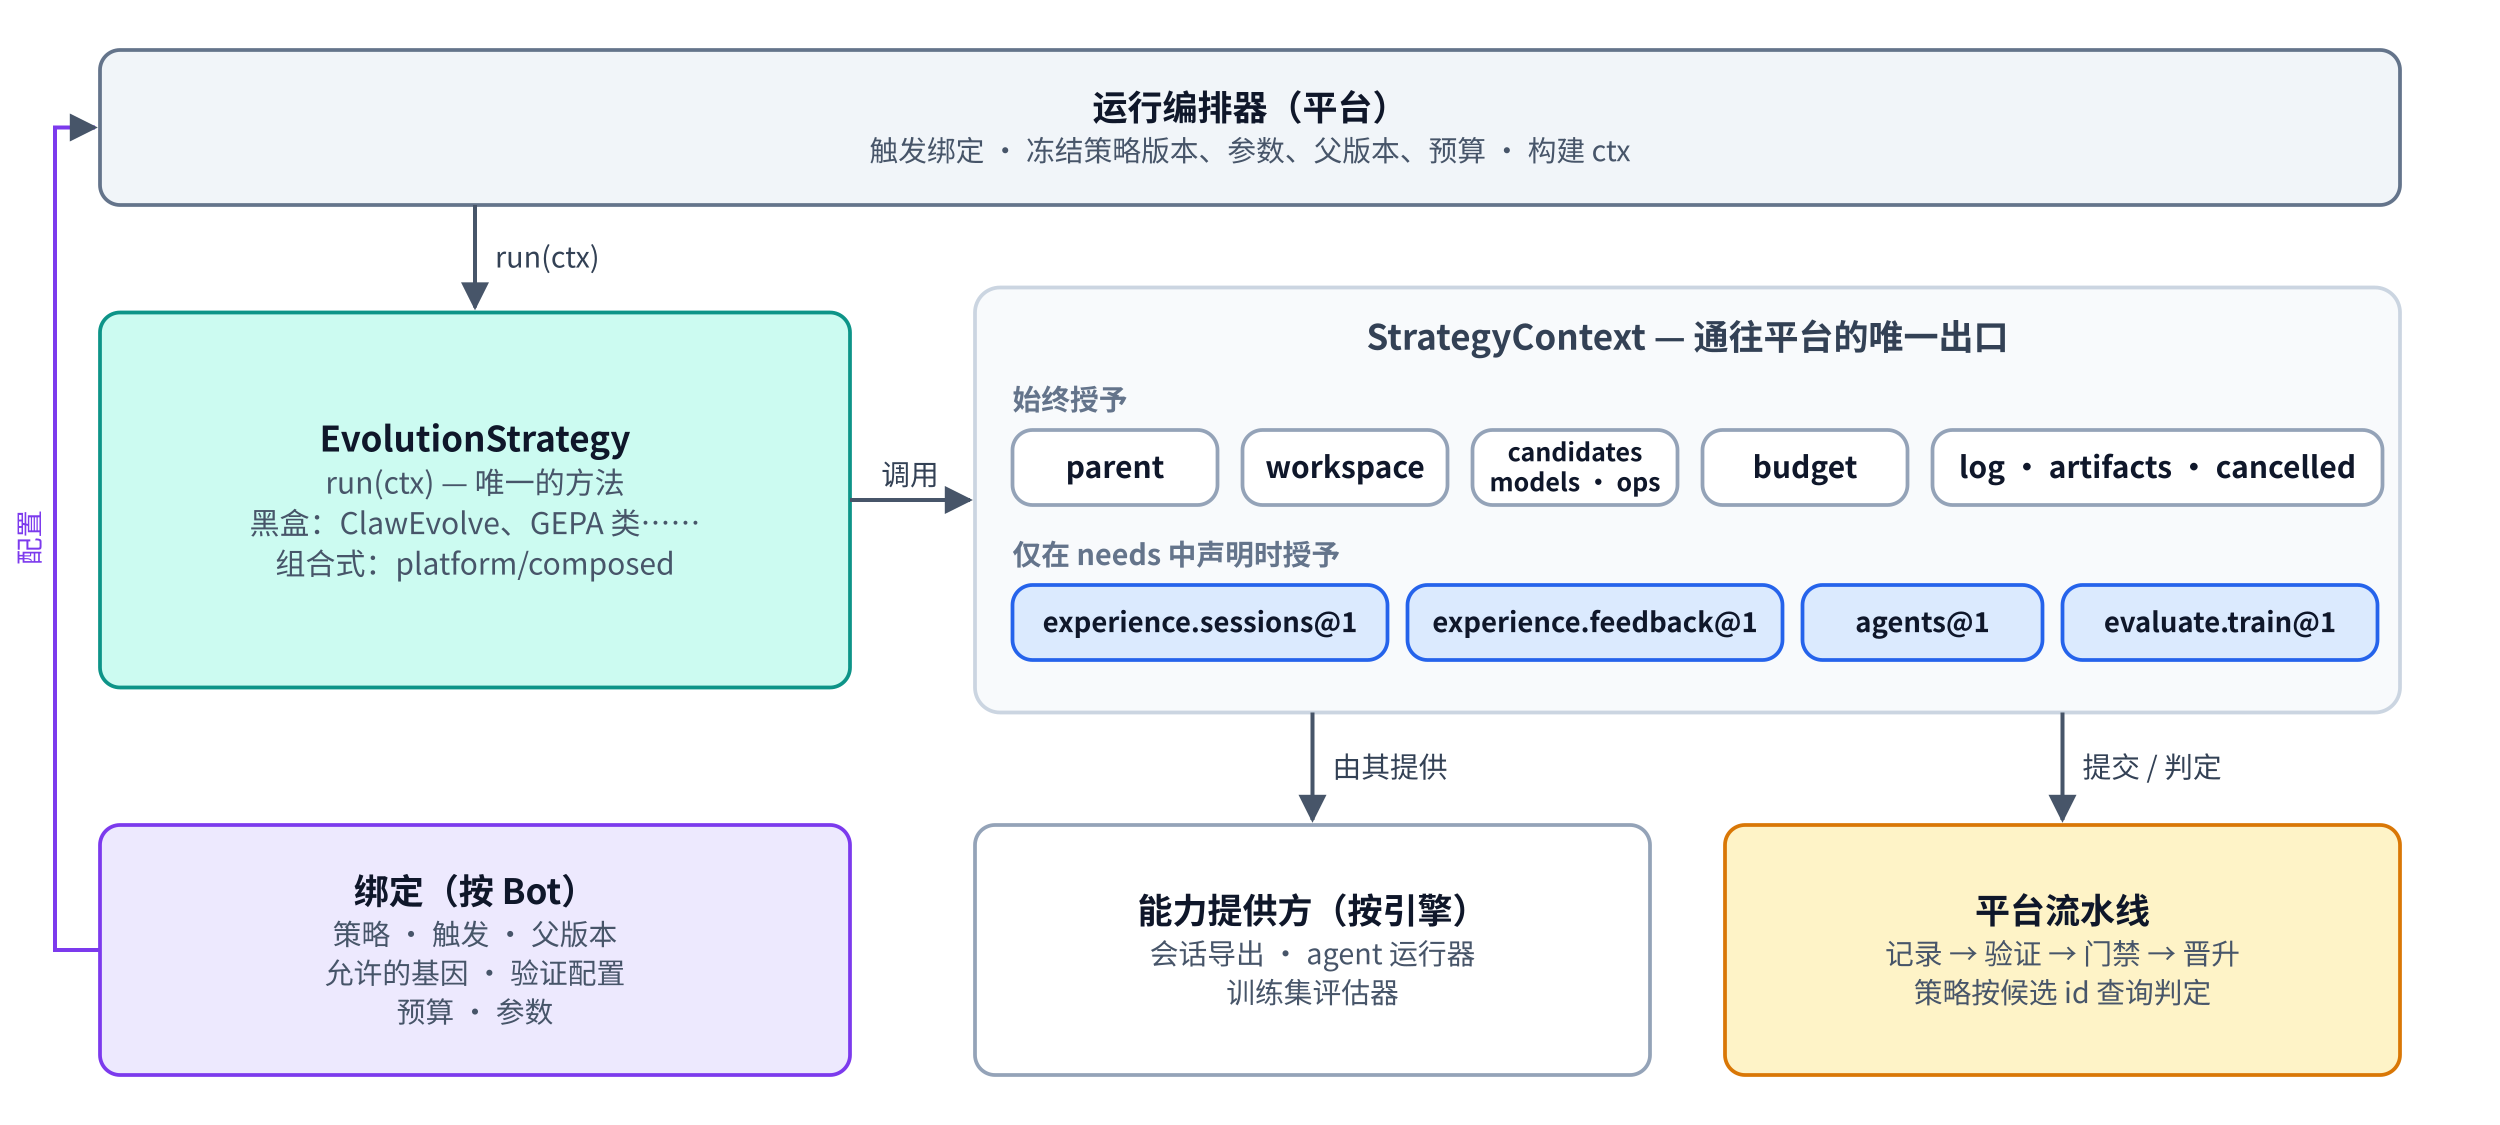
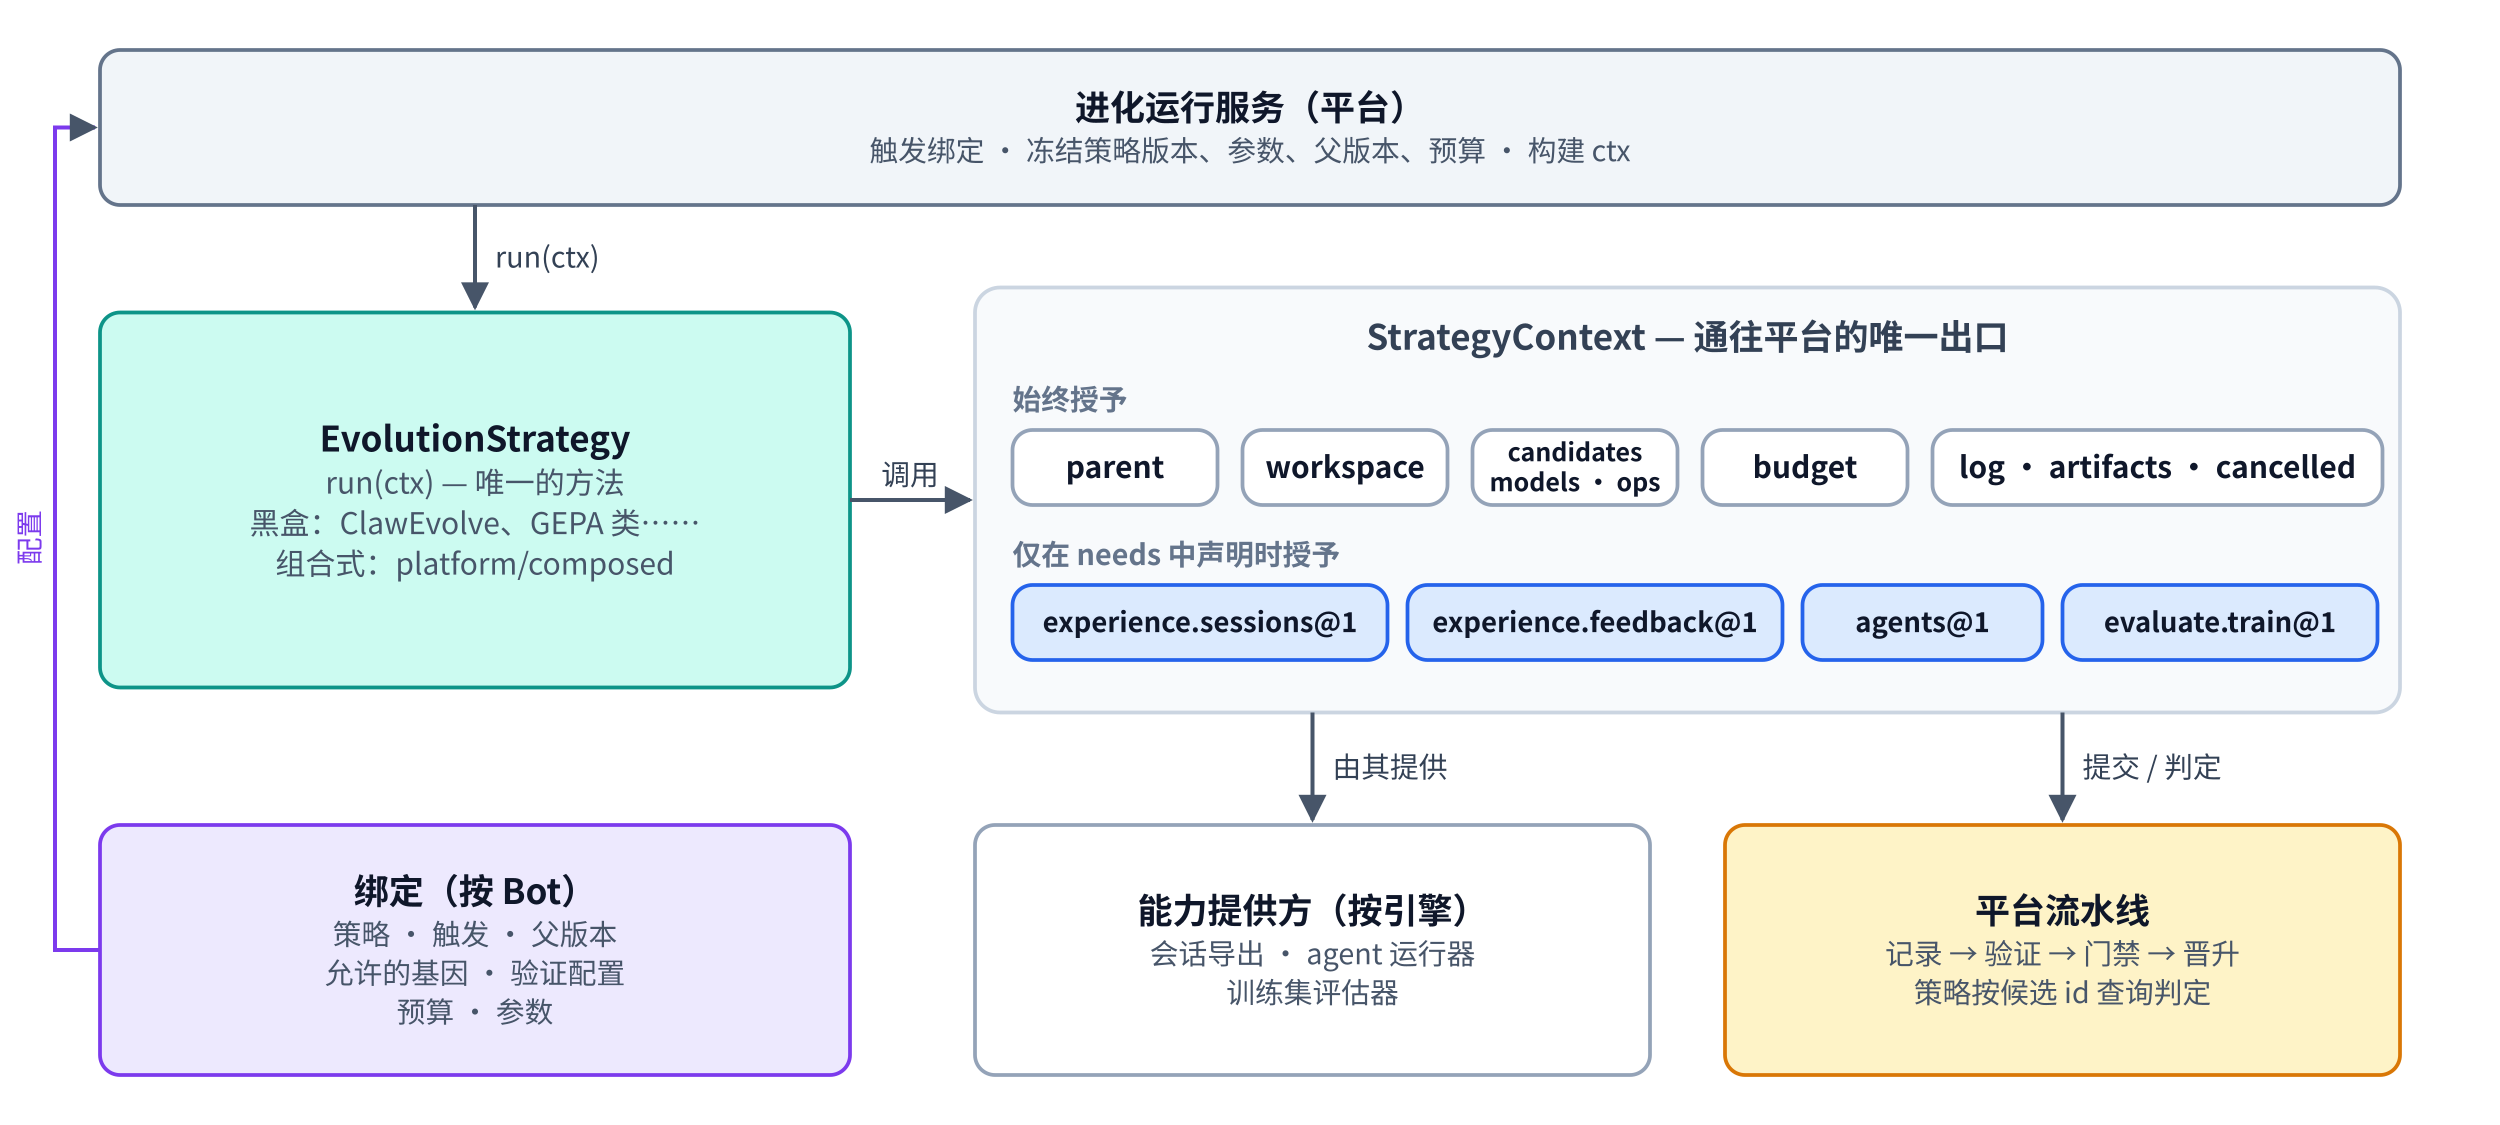
<svg xmlns="http://www.w3.org/2000/svg" width="1000" height="450" viewBox="0 0 1000 450" font-family="'PingFang SC','Hiragino Sans GB','Microsoft YaHei','Noto Sans CJK SC','Source Han Sans SC',system-ui,-apple-system,'Segoe UI',Roboto,'Helvetica Neue',Arial,sans-serif" role="img" aria-label="策略端口、上下文与绑定">
  <defs>
    <marker id="ah" viewBox="0 0 10 10" refX="9" refY="5" markerWidth="7" markerHeight="7" orient="auto-start-reverse">
      <path d="M0 0 L10 5 L0 10 z" fill="#475569" />
    </marker>
    <marker id="ahl" viewBox="0 0 10 10" refX="9" refY="5" markerWidth="6" markerHeight="6" orient="auto-start-reverse">
      <path d="M0 0 L10 5 L0 10 z" fill="#94a3b8" />
    </marker>
  </defs>
  <rect width="1000" height="450" fill="#ffffff" />
  <rect x="40" y="20" width="920" height="62" rx="8" fill="#f1f5f9" stroke="#64748b" stroke-width="1.5" />
-   <text x="500.0" y="43.237" font-size="14" font-weight="600" fill="#0f172a" text-anchor="middle" dominant-baseline="middle">运行编排器（平台）</text>
+   <text x="500.0" y="43.237" font-size="14" font-weight="600" fill="#0f172a" text-anchor="middle" dominant-baseline="middle">进化运行服务（平台）</text>
  <text x="500.0" y="60.45" font-size="11.5" font-weight="400" fill="#475569" text-anchor="middle" dominant-baseline="middle">触发绑定 · 冻结策略版本、参数、父版本、预算 · 构建 ctx</text>
  <rect x="40" y="125" width="300" height="150" rx="8" fill="#ccfbf1" stroke="#0d9488" stroke-width="1.5" />
  <text x="190.0" y="175.7" font-size="14" font-weight="600" fill="#0f172a" text-anchor="middle" dominant-baseline="middle">EvolutionStrategy</text>
  <text x="190.0" y="193.25" font-size="12" font-weight="400" fill="#475569" text-anchor="middle" dominant-baseline="middle">run(ctx) — 唯一的方法</text>
  <text x="190.0" y="209.45" font-size="12" font-weight="400" fill="#475569" text-anchor="middle" dominant-baseline="middle">黑盒：ClawEvolve、GEPA 类……</text>
  <text x="190.0" y="225.65" font-size="12" font-weight="400" fill="#475569" text-anchor="middle" dominant-baseline="middle">组合式：platform/composed</text>
  <rect x="390" y="115" width="570" height="170" rx="10" fill="#f8fafc" stroke="#cbd5e1" stroke-width="1.5" />
  <text x="675" y="135" font-size="14" font-weight="700" fill="#334155" text-anchor="middle" dominant-baseline="middle">StrategyContext — 通往平台的唯一出口</text>
  <text x="405" y="160" font-size="11.5" font-weight="700" fill="#64748b" text-anchor="start" dominant-baseline="middle">始终授予</text>
  <rect x="405" y="172" width="82" height="30" rx="8" fill="#ffffff" stroke="#94a3b8" stroke-width="1.5" />
  <text x="446.0" y="187.0" font-size="12" font-weight="600" fill="#0f172a" text-anchor="middle" dominant-baseline="middle">parent</text>
  <rect x="497" y="172" width="82" height="30" rx="8" fill="#ffffff" stroke="#94a3b8" stroke-width="1.5" />
  <text x="538.0" y="187.0" font-size="12" font-weight="600" fill="#0f172a" text-anchor="middle" dominant-baseline="middle">workspace</text>
  <rect x="589" y="172" width="82" height="30" rx="8" fill="#ffffff" stroke="#94a3b8" stroke-width="1.5" />
  <text x="630.0" y="181.0" font-size="10" font-weight="600" fill="#0f172a" text-anchor="middle" dominant-baseline="middle">candidates</text>
  <text x="630.0" y="193.0" font-size="10" font-weight="600" fill="#0f172a" text-anchor="middle" dominant-baseline="middle">models · ops</text>
  <rect x="681" y="172" width="82" height="30" rx="8" fill="#ffffff" stroke="#94a3b8" stroke-width="1.5" />
  <text x="722.0" y="187.0" font-size="12" font-weight="600" fill="#0f172a" text-anchor="middle" dominant-baseline="middle">budget</text>
  <rect x="773" y="172" width="180" height="30" rx="8" fill="#ffffff" stroke="#94a3b8" stroke-width="1.5" />
  <text x="863.0" y="187.0" font-size="12" font-weight="600" fill="#0f172a" text-anchor="middle" dominant-baseline="middle">log · artifacts · cancelled</text>
  <text x="405" y="222" font-size="11.5" font-weight="700" fill="#64748b" text-anchor="start" dominant-baseline="middle">仅在 needs 中声明时授予</text>
  <rect x="405" y="234" width="150" height="30" rx="8" fill="#dbeafe" stroke="#2563eb" stroke-width="1.5" />
  <text x="480.0" y="249.0" font-size="11" font-weight="600" fill="#0f172a" text-anchor="middle" dominant-baseline="middle">experience.sessions@1</text>
  <rect x="563" y="234" width="150" height="30" rx="8" fill="#dbeafe" stroke="#2563eb" stroke-width="1.5" />
  <text x="638.0" y="249.0" font-size="11" font-weight="600" fill="#0f172a" text-anchor="middle" dominant-baseline="middle">experience.feedback@1</text>
  <rect x="721" y="234" width="96" height="30" rx="8" fill="#dbeafe" stroke="#2563eb" stroke-width="1.5" />
  <text x="769.0" y="249.0" font-size="11" font-weight="600" fill="#0f172a" text-anchor="middle" dominant-baseline="middle">agents@1</text>
  <rect x="825" y="234" width="126" height="30" rx="8" fill="#dbeafe" stroke="#2563eb" stroke-width="1.5" />
  <text x="888.0" y="249.0" font-size="11" font-weight="600" fill="#0f172a" text-anchor="middle" dominant-baseline="middle">evaluate.train@1</text>
  <path d="M 190 82 L 190 123" fill="none" stroke="#475569" stroke-width="1.6" marker-end="url(#ah)" />
  <text x="198" y="103" font-size="11.5" font-weight="400" fill="#334155" text-anchor="start" dominant-baseline="middle">run(ctx)</text>
  <path d="M 340 200 L 388 200" fill="none" stroke="#475569" stroke-width="1.6" marker-end="url(#ah)" />
  <text x="364" y="190" font-size="11.5" font-weight="400" fill="#334155" text-anchor="middle" dominant-baseline="middle">调用</text>
  <rect x="40" y="330" width="300" height="100" rx="8" fill="#ede9fe" stroke="#7c3aed" stroke-width="1.5" />
  <text x="190.0" y="356.712" font-size="14" font-weight="600" fill="#0f172a" text-anchor="middle" dominant-baseline="middle">绑定（按 Bot）</text>
  <text x="190.0" y="373.925" font-size="11.5" font-weight="400" fill="#475569" text-anchor="middle" dominant-baseline="middle">策略 · 触发 · 父版本</text>
  <text x="190.0" y="389.45" font-size="11.5" font-weight="400" fill="#475569" text-anchor="middle" dominant-baseline="middle">允许的基因 · 验证配置</text>
  <text x="190.0" y="404.975" font-size="11.5" font-weight="400" fill="#475569" text-anchor="middle" dominant-baseline="middle">预算 · 参数</text>
  <rect x="390" y="330" width="270" height="100" rx="8" fill="#ffffff" stroke="#94a3b8" stroke-width="1.5" />
  <text x="525.0" y="364.475" font-size="14" font-weight="600" fill="#0f172a" text-anchor="middle" dominant-baseline="middle">能力提供方（按引擎）</text>
  <text x="525.0" y="381.687" font-size="11.5" font-weight="400" fill="#475569" text-anchor="middle" dominant-baseline="middle">会话导出 · agent 运行器</text>
  <text x="525.0" y="397.212" font-size="11.5" font-weight="400" fill="#475569" text-anchor="middle" dominant-baseline="middle">训练集评估器</text>
  <rect x="690" y="330" width="270" height="100" rx="8" fill="#fef3c7" stroke="#d97706" stroke-width="1.5" />
  <text x="825.0" y="364.475" font-size="14" font-weight="600" fill="#0f172a" text-anchor="middle" dominant-baseline="middle">平台流水线</text>
  <text x="825.0" y="381.687" font-size="11.5" font-weight="400" fill="#475569" text-anchor="middle" dominant-baseline="middle">记录 → 验证 → 门禁 → 晋升</text>
  <text x="825.0" y="397.212" font-size="11.5" font-weight="400" fill="#475569" text-anchor="middle" dominant-baseline="middle">策略按候选 id 查询判定</text>
  <path d="M 525 285 L 525 328" fill="none" stroke="#475569" stroke-width="1.6" marker-end="url(#ah)" />
  <text x="533" y="307" font-size="11.5" font-weight="400" fill="#334155" text-anchor="start" dominant-baseline="middle">由其提供</text>
  <path d="M 825 285 L 825 328" fill="none" stroke="#475569" stroke-width="1.6" marker-end="url(#ah)" />
  <text x="833" y="307" font-size="11.5" font-weight="400" fill="#334155" text-anchor="start" dominant-baseline="middle">提交 / 判定</text>
  <path d="M 40 380 L 22 380 L 22 51 L 38 51" fill="none" stroke="#7c3aed" stroke-width="1.6" marker-end="url(#ah)" />
  <text x="12" y="215" font-size="11" font-weight="400" fill="#7c3aed" text-anchor="middle" dominant-baseline="middle" transform="rotate(-90 12 215)">配置</text>
</svg>
